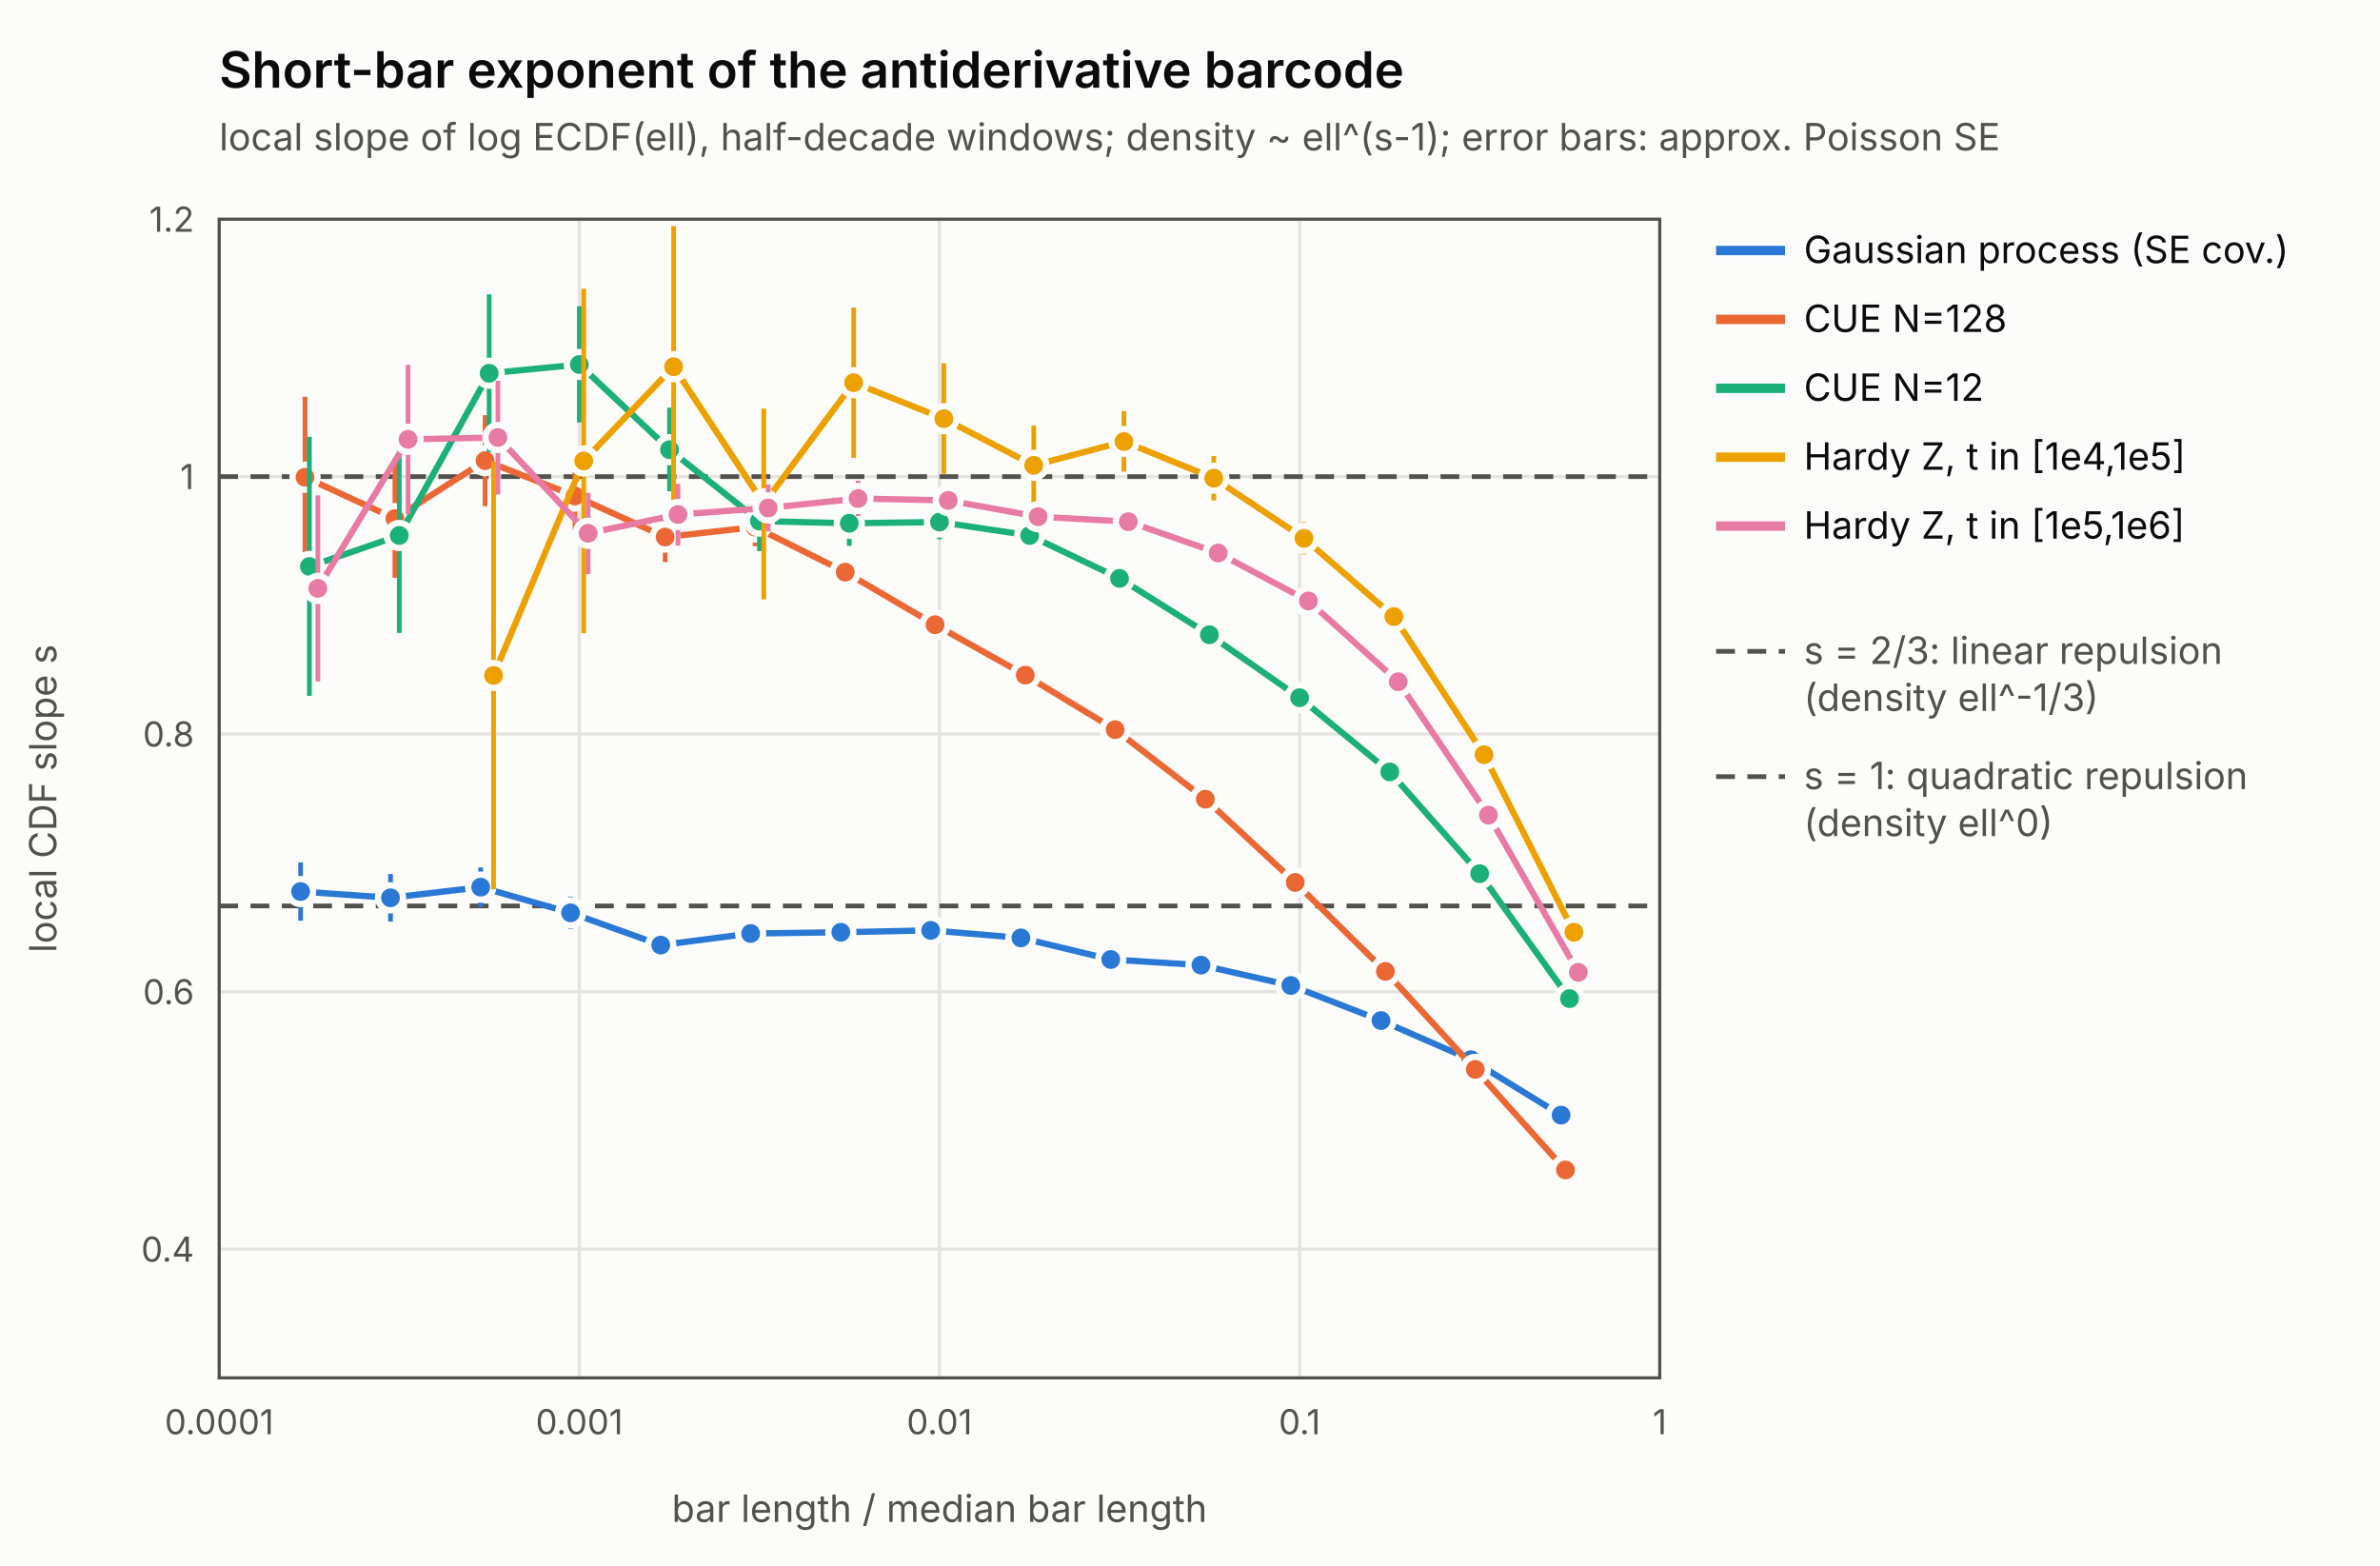
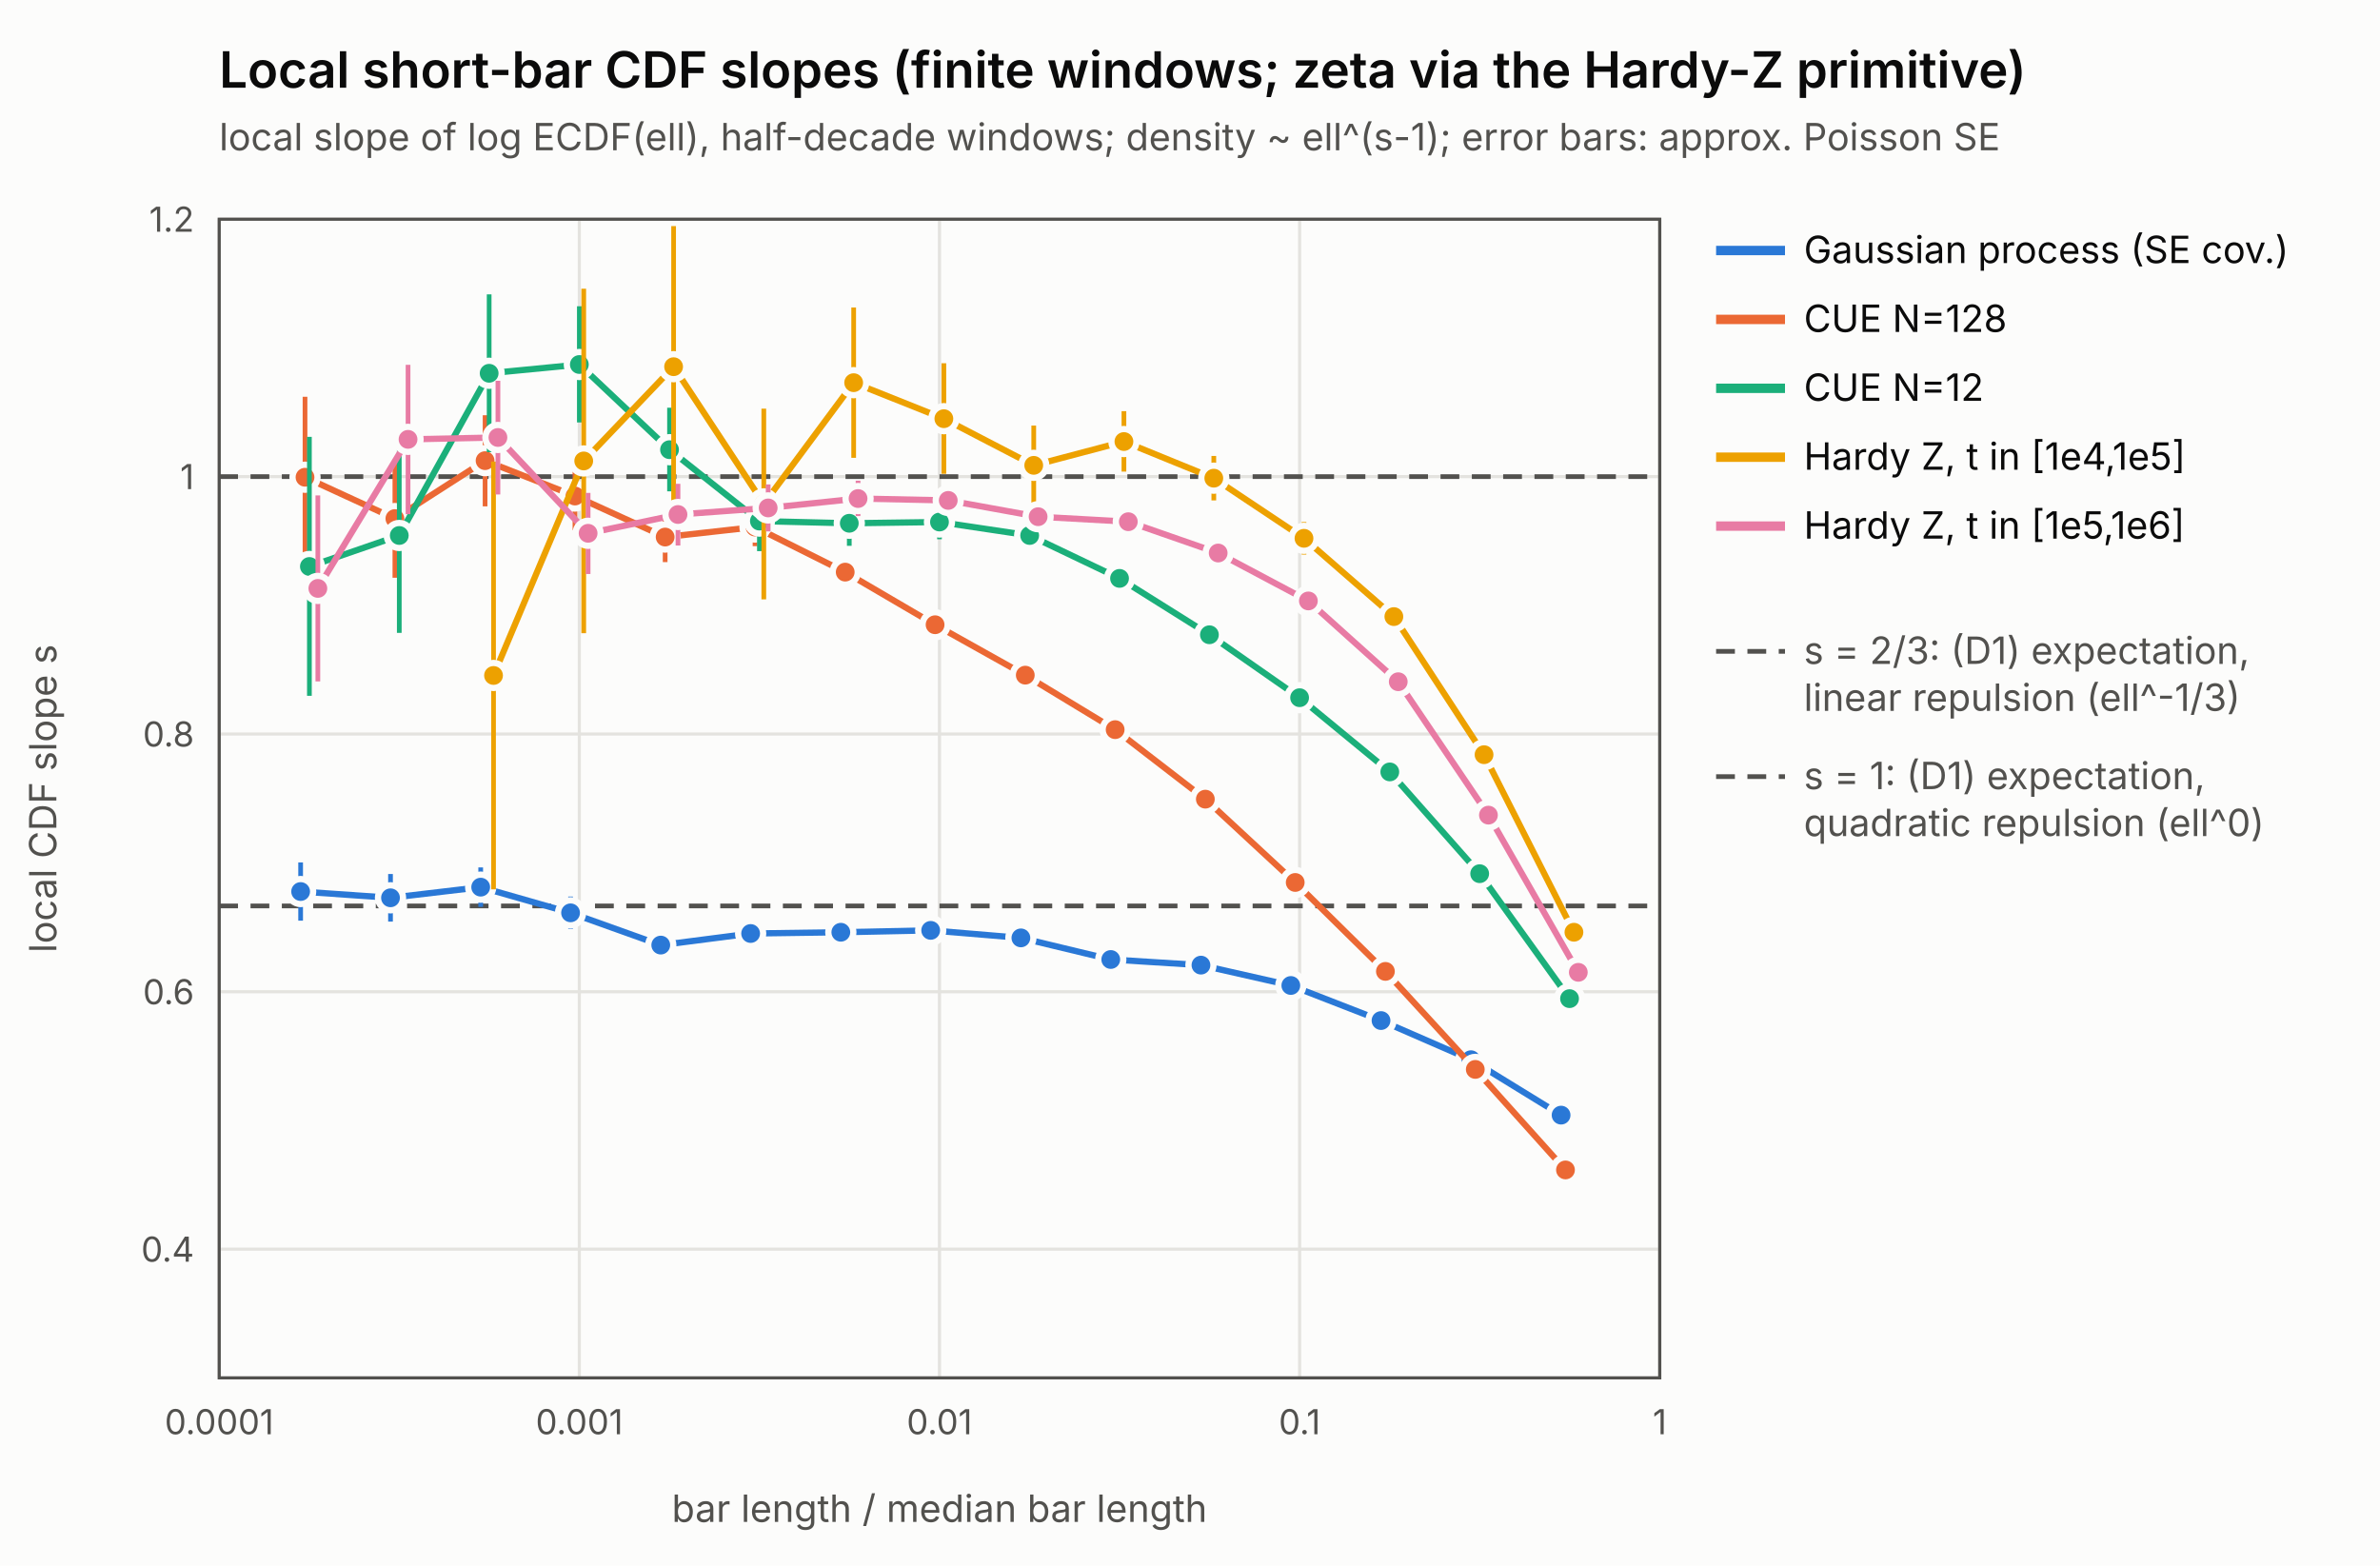
<svg xmlns="http://www.w3.org/2000/svg" width="760" height="500" viewBox="0 0 760 500" font-family="system-ui,-apple-system,Segoe UI,sans-serif">
  <rect width="760" height="500" fill="#fcfcfb" />
-   <text x="70" y="28" font-size="16" font-weight="600" fill="#0b0b0b">Short-bar exponent of the antiderivative barcode</text>
+   <text x="70" y="28" font-size="16" font-weight="600" fill="#0b0b0b">Local short-bar CDF slopes (finite windows; zeta via the Hardy-Z primitive)</text>
  <text x="70" y="48" font-size="12" fill="#52514e">local slope of log ECDF(ell), half-decade windows; density ~ ell^(s-1); error bars: approx. Poisson SE</text>
  <line x1="70.0" x2="70.0" y1="70" y2="440" stroke="#e4e3df" stroke-width="1" />
  <text x="70.0" y="458" font-size="11" fill="#52514e" text-anchor="middle">0.0001</text>
  <line x1="185.0" x2="185.0" y1="70" y2="440" stroke="#e4e3df" stroke-width="1" />
  <text x="185.0" y="458" font-size="11" fill="#52514e" text-anchor="middle">0.001</text>
  <line x1="300.0" x2="300.0" y1="70" y2="440" stroke="#e4e3df" stroke-width="1" />
  <text x="300.0" y="458" font-size="11" fill="#52514e" text-anchor="middle">0.01</text>
  <line x1="415.0" x2="415.0" y1="70" y2="440" stroke="#e4e3df" stroke-width="1" />
  <text x="415.0" y="458" font-size="11" fill="#52514e" text-anchor="middle">0.1</text>
  <line x1="530.0" x2="530.0" y1="70" y2="440" stroke="#e4e3df" stroke-width="1" />
  <text x="530.0" y="458" font-size="11" fill="#52514e" text-anchor="middle">1</text>
  <line x1="70" x2="530" y1="398.9" y2="398.9" stroke="#e4e3df" stroke-width="1" />
  <text x="62" y="402.9" font-size="11" fill="#52514e" text-anchor="end">0.4</text>
  <line x1="70" x2="530" y1="316.7" y2="316.7" stroke="#e4e3df" stroke-width="1" />
  <text x="62" y="320.7" font-size="11" fill="#52514e" text-anchor="end">0.6</text>
  <line x1="70" x2="530" y1="234.4" y2="234.4" stroke="#e4e3df" stroke-width="1" />
  <text x="62" y="238.4" font-size="11" fill="#52514e" text-anchor="end">0.8</text>
  <line x1="70" x2="530" y1="152.2" y2="152.2" stroke="#e4e3df" stroke-width="1" />
  <text x="62" y="156.2" font-size="11" fill="#52514e" text-anchor="end">1</text>
  <line x1="70" x2="530" y1="70.0" y2="70.0" stroke="#e4e3df" stroke-width="1" />
  <text x="62" y="74.0" font-size="11" fill="#52514e" text-anchor="end">1.2</text>
  <text x="300.0" y="486" font-size="12" fill="#52514e" text-anchor="middle">bar length / median bar length</text>
  <text transform="translate(18,255.0) rotate(-90)" font-size="12" fill="#52514e" text-anchor="middle">local CDF slope s</text>
  <line x1="70" x2="530" y1="289.3" y2="289.3" stroke="#52514e" stroke-width="1.5" stroke-dasharray="6 4" />
  <line x1="548" x2="570" y1="208" y2="208" stroke="#52514e" stroke-width="1.5" stroke-dasharray="6 4" />
-   <text x="576" y="212" font-size="12" fill="#52514e">s = 2/3: linear repulsion</text>
-   <text x="576" y="227" font-size="12" fill="#52514e">(density ell^-1/3)</text>
+   <text x="576" y="212" font-size="12" fill="#52514e">s = 2/3: (D1) expectation,</text>
+   <text x="576" y="227" font-size="12" fill="#52514e">linear repulsion (ell^-1/3)</text>
  <line x1="70" x2="530" y1="152.2" y2="152.2" stroke="#52514e" stroke-width="1.5" stroke-dasharray="6 4" />
  <line x1="548" x2="570" y1="248" y2="248" stroke="#52514e" stroke-width="1.5" stroke-dasharray="6 4" />
-   <text x="576" y="252" font-size="12" fill="#52514e">s = 1: quadratic repulsion</text>
-   <text x="576" y="267" font-size="12" fill="#52514e">(density ell^0)</text>
+   <text x="576" y="252" font-size="12" fill="#52514e">s = 1: (D1) expectation,</text>
+   <text x="576" y="267" font-size="12" fill="#52514e">quadratic repulsion (ell^0)</text>
  <polyline points="96.0,284.7 124.7,286.7 153.5,283.3 182.2,291.5 211.0,301.8 239.7,298.1 268.5,297.7 297.2,297.1 326.0,299.5 354.7,306.4 383.5,308.2 412.2,314.7 441.0,325.9 469.7,338.4 498.5,356.1" fill="none" stroke="#2a78d6" stroke-width="2" />
  <line x1="96.0" x2="96.0" y1="294.0" y2="275.4" stroke="#2a78d6" stroke-width="1.5" />
  <circle cx="96.0" cy="284.7" r="4" fill="#2a78d6" stroke="#fcfcfb" stroke-width="2" />
  <line x1="124.7" x2="124.7" y1="294.3" y2="279.1" stroke="#2a78d6" stroke-width="1.5" />
  <circle cx="124.7" cy="286.7" r="4" fill="#2a78d6" stroke="#fcfcfb" stroke-width="2" />
  <line x1="153.5" x2="153.5" y1="289.6" y2="277.0" stroke="#2a78d6" stroke-width="1.5" />
  <circle cx="153.5" cy="283.3" r="4" fill="#2a78d6" stroke="#fcfcfb" stroke-width="2" />
  <line x1="182.2" x2="182.2" y1="296.6" y2="286.3" stroke="#2a78d6" stroke-width="1.5" />
  <circle cx="182.2" cy="291.5" r="4" fill="#2a78d6" stroke="#fcfcfb" stroke-width="2" />
  <line x1="211.0" x2="211.0" y1="305.9" y2="297.6" stroke="#2a78d6" stroke-width="1.5" />
  <circle cx="211.0" cy="301.8" r="4" fill="#2a78d6" stroke="#fcfcfb" stroke-width="2" />
  <line x1="239.7" x2="239.7" y1="301.6" y2="294.6" stroke="#2a78d6" stroke-width="1.5" />
  <circle cx="239.7" cy="298.1" r="4" fill="#2a78d6" stroke="#fcfcfb" stroke-width="2" />
  <line x1="268.5" x2="268.5" y1="300.6" y2="294.8" stroke="#2a78d6" stroke-width="1.5" />
  <circle cx="268.5" cy="297.7" r="4" fill="#2a78d6" stroke="#fcfcfb" stroke-width="2" />
  <line x1="297.2" x2="297.2" y1="299.5" y2="294.7" stroke="#2a78d6" stroke-width="1.5" />
  <circle cx="297.2" cy="297.1" r="4" fill="#2a78d6" stroke="#fcfcfb" stroke-width="2" />
  <line x1="326.0" x2="326.0" y1="301.5" y2="297.5" stroke="#2a78d6" stroke-width="1.5" />
  <circle cx="326.0" cy="299.5" r="4" fill="#2a78d6" stroke="#fcfcfb" stroke-width="2" />
  <line x1="354.7" x2="354.7" y1="308.0" y2="304.7" stroke="#2a78d6" stroke-width="1.5" />
  <circle cx="354.7" cy="306.4" r="4" fill="#2a78d6" stroke="#fcfcfb" stroke-width="2" />
  <line x1="383.5" x2="383.5" y1="309.6" y2="306.8" stroke="#2a78d6" stroke-width="1.5" />
  <circle cx="383.5" cy="308.2" r="4" fill="#2a78d6" stroke="#fcfcfb" stroke-width="2" />
  <line x1="412.2" x2="412.2" y1="315.8" y2="313.6" stroke="#2a78d6" stroke-width="1.5" />
  <circle cx="412.2" cy="314.7" r="4" fill="#2a78d6" stroke="#fcfcfb" stroke-width="2" />
  <line x1="441.0" x2="441.0" y1="326.8" y2="324.9" stroke="#2a78d6" stroke-width="1.5" />
  <circle cx="441.0" cy="325.9" r="4" fill="#2a78d6" stroke="#fcfcfb" stroke-width="2" />
  <line x1="469.7" x2="469.7" y1="339.1" y2="337.6" stroke="#2a78d6" stroke-width="1.5" />
  <circle cx="469.7" cy="338.4" r="4" fill="#2a78d6" stroke="#fcfcfb" stroke-width="2" />
  <line x1="498.5" x2="498.5" y1="356.8" y2="355.5" stroke="#2a78d6" stroke-width="1.5" />
  <circle cx="498.5" cy="356.1" r="4" fill="#2a78d6" stroke="#fcfcfb" stroke-width="2" />
  <line x1="548" x2="570" y1="80" y2="80" stroke="#2a78d6" stroke-width="3" />
  <text x="576" y="84" font-size="12" fill="#0b0b0b">Gaussian process (SE cov.)</text>
  <polyline points="97.4,152.4 126.1,165.6 154.9,147.1 183.6,158.4 212.4,171.5 241.1,168.3 269.9,182.7 298.6,199.5 327.4,215.6 356.1,233.0 384.9,255.2 413.6,281.8 442.4,310.2 471.1,341.5 499.9,373.6" fill="none" stroke="#eb6834" stroke-width="2" />
  <line x1="97.4" x2="97.4" y1="178.2" y2="126.7" stroke="#eb6834" stroke-width="1.5" />
  <circle cx="97.4" cy="152.4" r="4" fill="#eb6834" stroke="#fcfcfb" stroke-width="2" />
  <line x1="126.1" x2="126.1" y1="184.5" y2="146.7" stroke="#eb6834" stroke-width="1.5" />
  <circle cx="126.1" cy="165.6" r="4" fill="#eb6834" stroke="#fcfcfb" stroke-width="2" />
  <line x1="154.9" x2="154.9" y1="161.7" y2="132.6" stroke="#eb6834" stroke-width="1.5" />
  <circle cx="154.9" cy="147.1" r="4" fill="#eb6834" stroke="#fcfcfb" stroke-width="2" />
  <line x1="183.6" x2="183.6" y1="169.3" y2="147.5" stroke="#eb6834" stroke-width="1.5" />
  <circle cx="183.6" cy="158.4" r="4" fill="#eb6834" stroke="#fcfcfb" stroke-width="2" />
  <line x1="212.4" x2="212.4" y1="179.5" y2="163.5" stroke="#eb6834" stroke-width="1.5" />
  <circle cx="212.4" cy="171.5" r="4" fill="#eb6834" stroke="#fcfcfb" stroke-width="2" />
  <line x1="241.1" x2="241.1" y1="174.4" y2="162.2" stroke="#eb6834" stroke-width="1.5" />
  <circle cx="241.1" cy="168.3" r="4" fill="#eb6834" stroke="#fcfcfb" stroke-width="2" />
  <line x1="269.9" x2="269.9" y1="187.3" y2="178.2" stroke="#eb6834" stroke-width="1.5" />
  <circle cx="269.9" cy="182.7" r="4" fill="#eb6834" stroke="#fcfcfb" stroke-width="2" />
  <line x1="298.6" x2="298.6" y1="202.9" y2="196.0" stroke="#eb6834" stroke-width="1.5" />
  <circle cx="298.6" cy="199.5" r="4" fill="#eb6834" stroke="#fcfcfb" stroke-width="2" />
  <line x1="327.4" x2="327.4" y1="218.2" y2="213.0" stroke="#eb6834" stroke-width="1.5" />
  <circle cx="327.4" cy="215.6" r="4" fill="#eb6834" stroke="#fcfcfb" stroke-width="2" />
  <line x1="356.1" x2="356.1" y1="235.0" y2="230.9" stroke="#eb6834" stroke-width="1.5" />
  <circle cx="356.1" cy="233.0" r="4" fill="#eb6834" stroke="#fcfcfb" stroke-width="2" />
  <line x1="384.9" x2="384.9" y1="256.8" y2="253.7" stroke="#eb6834" stroke-width="1.5" />
  <circle cx="384.9" cy="255.2" r="4" fill="#eb6834" stroke="#fcfcfb" stroke-width="2" />
  <line x1="413.6" x2="413.6" y1="283.1" y2="280.6" stroke="#eb6834" stroke-width="1.5" />
  <circle cx="413.6" cy="281.8" r="4" fill="#eb6834" stroke="#fcfcfb" stroke-width="2" />
  <line x1="442.4" x2="442.4" y1="311.2" y2="309.3" stroke="#eb6834" stroke-width="1.5" />
  <circle cx="442.4" cy="310.2" r="4" fill="#eb6834" stroke="#fcfcfb" stroke-width="2" />
  <line x1="471.1" x2="471.1" y1="342.3" y2="340.8" stroke="#eb6834" stroke-width="1.5" />
  <circle cx="471.1" cy="341.5" r="4" fill="#eb6834" stroke="#fcfcfb" stroke-width="2" />
  <line x1="499.9" x2="499.9" y1="374.2" y2="373.0" stroke="#eb6834" stroke-width="1.5" />
  <circle cx="499.9" cy="373.6" r="4" fill="#eb6834" stroke="#fcfcfb" stroke-width="2" />
  <line x1="548" x2="570" y1="102" y2="102" stroke="#eb6834" stroke-width="3" />
  <text x="576" y="106" font-size="12" fill="#0b0b0b">CUE N=128</text>
  <polyline points="98.8,180.9 127.5,171.0 156.2,119.2 185.0,116.4 213.8,143.6 242.5,166.4 271.2,167.1 300.0,166.7 328.8,171.0 357.5,184.7 386.2,202.7 415.0,222.8 443.8,246.5 472.5,279.0 501.2,318.9" fill="none" stroke="#1baf7a" stroke-width="2" />
  <line x1="98.8" x2="98.8" y1="222.2" y2="139.5" stroke="#1baf7a" stroke-width="1.5" />
  <circle cx="98.8" cy="180.9" r="4" fill="#1baf7a" stroke="#fcfcfb" stroke-width="2" />
  <line x1="127.5" x2="127.5" y1="202.1" y2="140.0" stroke="#1baf7a" stroke-width="1.5" />
  <circle cx="127.5" cy="171.0" r="4" fill="#1baf7a" stroke="#fcfcfb" stroke-width="2" />
  <line x1="156.2" x2="156.2" y1="144.4" y2="94.0" stroke="#1baf7a" stroke-width="1.5" />
  <circle cx="156.2" cy="119.2" r="4" fill="#1baf7a" stroke="#fcfcfb" stroke-width="2" />
  <line x1="185.0" x2="185.0" y1="134.9" y2="97.8" stroke="#1baf7a" stroke-width="1.5" />
  <circle cx="185.0" cy="116.4" r="4" fill="#1baf7a" stroke="#fcfcfb" stroke-width="2" />
  <line x1="213.8" x2="213.8" y1="156.9" y2="130.2" stroke="#1baf7a" stroke-width="1.5" />
  <circle cx="213.8" cy="143.6" r="4" fill="#1baf7a" stroke="#fcfcfb" stroke-width="2" />
  <line x1="242.5" x2="242.5" y1="176.0" y2="156.8" stroke="#1baf7a" stroke-width="1.5" />
  <circle cx="242.5" cy="166.4" r="4" fill="#1baf7a" stroke="#fcfcfb" stroke-width="2" />
  <line x1="271.2" x2="271.2" y1="174.3" y2="159.8" stroke="#1baf7a" stroke-width="1.5" />
  <circle cx="271.2" cy="167.1" r="4" fill="#1baf7a" stroke="#fcfcfb" stroke-width="2" />
  <line x1="300.0" x2="300.0" y1="172.2" y2="161.2" stroke="#1baf7a" stroke-width="1.5" />
  <circle cx="300.0" cy="166.7" r="4" fill="#1baf7a" stroke="#fcfcfb" stroke-width="2" />
  <line x1="328.8" x2="328.8" y1="175.1" y2="166.8" stroke="#1baf7a" stroke-width="1.5" />
  <circle cx="328.8" cy="171.0" r="4" fill="#1baf7a" stroke="#fcfcfb" stroke-width="2" />
  <line x1="357.5" x2="357.5" y1="187.8" y2="181.5" stroke="#1baf7a" stroke-width="1.5" />
  <circle cx="357.5" cy="184.7" r="4" fill="#1baf7a" stroke="#fcfcfb" stroke-width="2" />
  <line x1="386.2" x2="386.2" y1="205.1" y2="200.4" stroke="#1baf7a" stroke-width="1.5" />
  <circle cx="386.2" cy="202.7" r="4" fill="#1baf7a" stroke="#fcfcfb" stroke-width="2" />
  <line x1="415.0" x2="415.0" y1="224.6" y2="221.0" stroke="#1baf7a" stroke-width="1.5" />
  <circle cx="415.0" cy="222.8" r="4" fill="#1baf7a" stroke="#fcfcfb" stroke-width="2" />
  <line x1="443.8" x2="443.8" y1="247.9" y2="245.1" stroke="#1baf7a" stroke-width="1.5" />
  <circle cx="443.8" cy="246.5" r="4" fill="#1baf7a" stroke="#fcfcfb" stroke-width="2" />
  <line x1="472.5" x2="472.5" y1="280.0" y2="278.0" stroke="#1baf7a" stroke-width="1.5" />
  <circle cx="472.5" cy="279.0" r="4" fill="#1baf7a" stroke="#fcfcfb" stroke-width="2" />
  <line x1="501.2" x2="501.2" y1="319.7" y2="318.1" stroke="#1baf7a" stroke-width="1.5" />
  <circle cx="501.2" cy="318.9" r="4" fill="#1baf7a" stroke="#fcfcfb" stroke-width="2" />
  <line x1="548" x2="570" y1="124" y2="124" stroke="#1baf7a" stroke-width="3" />
  <text x="576" y="128" font-size="12" fill="#0b0b0b">CUE N=12</text>
  <polyline points="157.6,215.7 186.4,147.2 215.1,117.1 243.9,160.9 272.6,122.2 301.4,133.7 330.1,148.6 358.9,141.0 387.6,152.7 416.4,171.9 445.1,196.9 473.9,241.0 502.6,297.7" fill="none" stroke="#eda100" stroke-width="2" />
  <line x1="157.6" x2="157.6" y1="284.0" y2="147.4" stroke="#eda100" stroke-width="1.5" />
  <circle cx="157.6" cy="215.7" r="4" fill="#eda100" stroke="#fcfcfb" stroke-width="2" />
  <line x1="186.4" x2="186.4" y1="202.2" y2="92.2" stroke="#eda100" stroke-width="1.5" />
  <circle cx="186.4" cy="147.2" r="4" fill="#eda100" stroke="#fcfcfb" stroke-width="2" />
  <line x1="215.1" x2="215.1" y1="162.1" y2="72.2" stroke="#eda100" stroke-width="1.5" />
  <circle cx="215.1" cy="117.1" r="4" fill="#eda100" stroke="#fcfcfb" stroke-width="2" />
  <line x1="243.9" x2="243.9" y1="191.4" y2="130.5" stroke="#eda100" stroke-width="1.5" />
  <circle cx="243.9" cy="160.9" r="4" fill="#eda100" stroke="#fcfcfb" stroke-width="2" />
  <line x1="272.6" x2="272.6" y1="146.2" y2="98.2" stroke="#eda100" stroke-width="1.5" />
  <circle cx="272.6" cy="122.2" r="4" fill="#eda100" stroke="#fcfcfb" stroke-width="2" />
  <line x1="301.4" x2="301.4" y1="151.3" y2="116.0" stroke="#eda100" stroke-width="1.5" />
  <circle cx="301.4" cy="133.7" r="4" fill="#eda100" stroke="#fcfcfb" stroke-width="2" />
  <line x1="330.1" x2="330.1" y1="161.3" y2="135.9" stroke="#eda100" stroke-width="1.5" />
  <circle cx="330.1" cy="148.6" r="4" fill="#eda100" stroke="#fcfcfb" stroke-width="2" />
  <line x1="358.9" x2="358.9" y1="150.6" y2="131.3" stroke="#eda100" stroke-width="1.5" />
  <circle cx="358.9" cy="141.0" r="4" fill="#eda100" stroke="#fcfcfb" stroke-width="2" />
  <line x1="387.6" x2="387.6" y1="159.8" y2="145.6" stroke="#eda100" stroke-width="1.5" />
  <circle cx="387.6" cy="152.7" r="4" fill="#eda100" stroke="#fcfcfb" stroke-width="2" />
  <line x1="416.4" x2="416.4" y1="177.1" y2="166.7" stroke="#eda100" stroke-width="1.5" />
  <circle cx="416.4" cy="171.9" r="4" fill="#eda100" stroke="#fcfcfb" stroke-width="2" />
  <line x1="445.1" x2="445.1" y1="200.8" y2="193.0" stroke="#eda100" stroke-width="1.5" />
  <circle cx="445.1" cy="196.9" r="4" fill="#eda100" stroke="#fcfcfb" stroke-width="2" />
  <line x1="473.9" x2="473.9" y1="243.8" y2="238.1" stroke="#eda100" stroke-width="1.5" />
  <circle cx="473.9" cy="241.0" r="4" fill="#eda100" stroke="#fcfcfb" stroke-width="2" />
  <line x1="502.6" x2="502.6" y1="299.8" y2="295.6" stroke="#eda100" stroke-width="1.5" />
  <circle cx="502.6" cy="297.7" r="4" fill="#eda100" stroke="#fcfcfb" stroke-width="2" />
  <line x1="548" x2="570" y1="146" y2="146" stroke="#eda100" stroke-width="3" />
  <text x="576" y="150" font-size="12" fill="#0b0b0b">Hardy Z, t in [1e4,1e5]</text>
  <polyline points="101.5,187.9 130.3,140.3 159.0,139.7 187.8,170.3 216.5,164.3 245.3,162.2 274.0,159.2 302.8,159.8 331.5,165.0 360.3,166.6 389.0,176.6 417.8,191.9 446.5,217.7 475.3,260.3 504.0,310.5" fill="none" stroke="#e87ba4" stroke-width="2" />
  <line x1="101.5" x2="101.5" y1="217.6" y2="158.2" stroke="#e87ba4" stroke-width="1.5" />
  <circle cx="101.5" cy="187.9" r="4" fill="#e87ba4" stroke="#fcfcfb" stroke-width="2" />
  <line x1="130.3" x2="130.3" y1="164.2" y2="116.5" stroke="#e87ba4" stroke-width="1.5" />
  <circle cx="130.3" cy="140.3" r="4" fill="#e87ba4" stroke="#fcfcfb" stroke-width="2" />
  <line x1="159.0" x2="159.0" y1="157.9" y2="121.6" stroke="#e87ba4" stroke-width="1.5" />
  <circle cx="159.0" cy="139.7" r="4" fill="#e87ba4" stroke="#fcfcfb" stroke-width="2" />
  <line x1="187.8" x2="187.8" y1="183.3" y2="157.4" stroke="#e87ba4" stroke-width="1.5" />
  <circle cx="187.8" cy="170.3" r="4" fill="#e87ba4" stroke="#fcfcfb" stroke-width="2" />
  <line x1="216.5" x2="216.5" y1="174.2" y2="154.5" stroke="#e87ba4" stroke-width="1.5" />
  <circle cx="216.5" cy="164.3" r="4" fill="#e87ba4" stroke="#fcfcfb" stroke-width="2" />
  <line x1="245.3" x2="245.3" y1="169.7" y2="154.7" stroke="#e87ba4" stroke-width="1.5" />
  <circle cx="245.3" cy="162.2" r="4" fill="#e87ba4" stroke="#fcfcfb" stroke-width="2" />
  <line x1="274.0" x2="274.0" y1="164.8" y2="153.5" stroke="#e87ba4" stroke-width="1.5" />
  <circle cx="274.0" cy="159.2" r="4" fill="#e87ba4" stroke="#fcfcfb" stroke-width="2" />
  <line x1="302.8" x2="302.8" y1="164.0" y2="155.5" stroke="#e87ba4" stroke-width="1.5" />
  <circle cx="302.8" cy="159.8" r="4" fill="#e87ba4" stroke="#fcfcfb" stroke-width="2" />
  <line x1="331.5" x2="331.5" y1="168.2" y2="161.8" stroke="#e87ba4" stroke-width="1.5" />
  <circle cx="331.5" cy="165.0" r="4" fill="#e87ba4" stroke="#fcfcfb" stroke-width="2" />
  <line x1="360.3" x2="360.3" y1="169.0" y2="164.1" stroke="#e87ba4" stroke-width="1.5" />
  <circle cx="360.3" cy="166.6" r="4" fill="#e87ba4" stroke="#fcfcfb" stroke-width="2" />
  <line x1="389.0" x2="389.0" y1="178.4" y2="174.8" stroke="#e87ba4" stroke-width="1.5" />
  <circle cx="389.0" cy="176.6" r="4" fill="#e87ba4" stroke="#fcfcfb" stroke-width="2" />
  <line x1="417.8" x2="417.8" y1="193.2" y2="190.5" stroke="#e87ba4" stroke-width="1.5" />
  <circle cx="417.8" cy="191.9" r="4" fill="#e87ba4" stroke="#fcfcfb" stroke-width="2" />
  <line x1="446.5" x2="446.5" y1="218.7" y2="216.7" stroke="#e87ba4" stroke-width="1.5" />
  <circle cx="446.5" cy="217.7" r="4" fill="#e87ba4" stroke="#fcfcfb" stroke-width="2" />
  <line x1="475.3" x2="475.3" y1="261.0" y2="259.5" stroke="#e87ba4" stroke-width="1.5" />
  <circle cx="475.3" cy="260.3" r="4" fill="#e87ba4" stroke="#fcfcfb" stroke-width="2" />
  <line x1="504.0" x2="504.0" y1="311.1" y2="309.9" stroke="#e87ba4" stroke-width="1.5" />
  <circle cx="504.0" cy="310.5" r="4" fill="#e87ba4" stroke="#fcfcfb" stroke-width="2" />
  <line x1="548" x2="570" y1="168" y2="168" stroke="#e87ba4" stroke-width="3" />
  <text x="576" y="172" font-size="12" fill="#0b0b0b">Hardy Z, t in [1e5,1e6]</text>
  <rect x="70" y="70" width="460" height="370" fill="none" stroke="#52514e" stroke-width="1" />
</svg>
